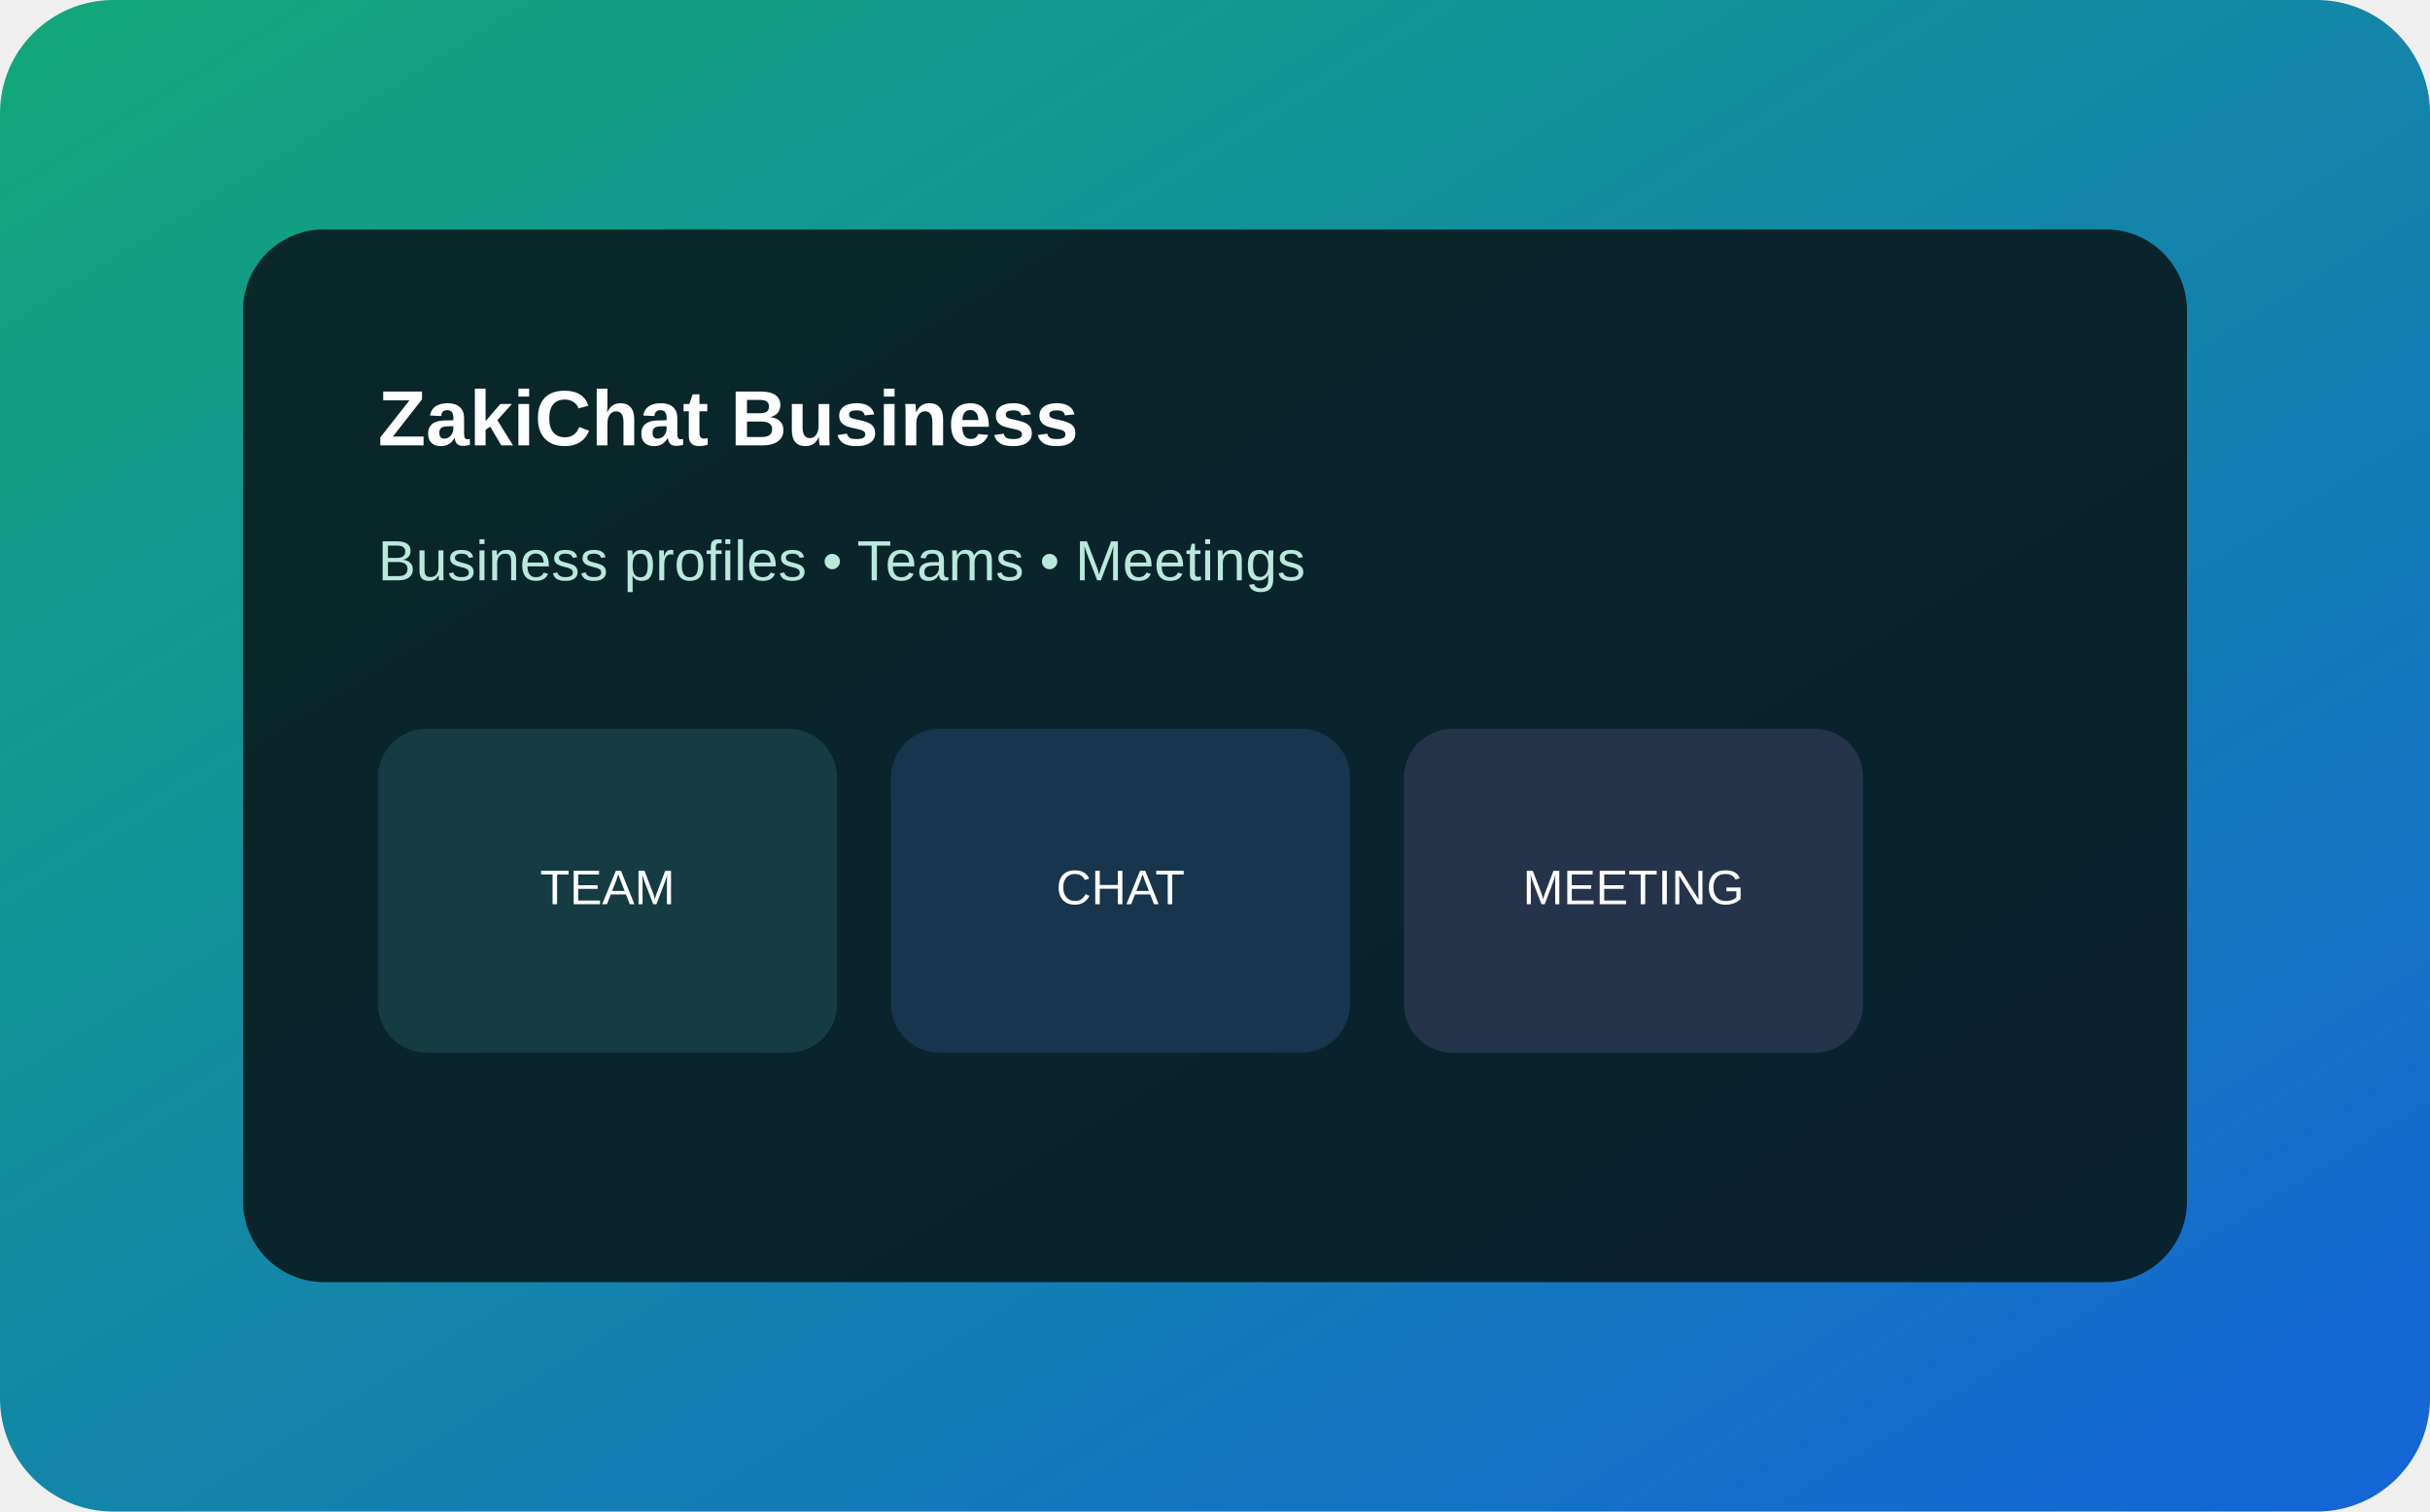
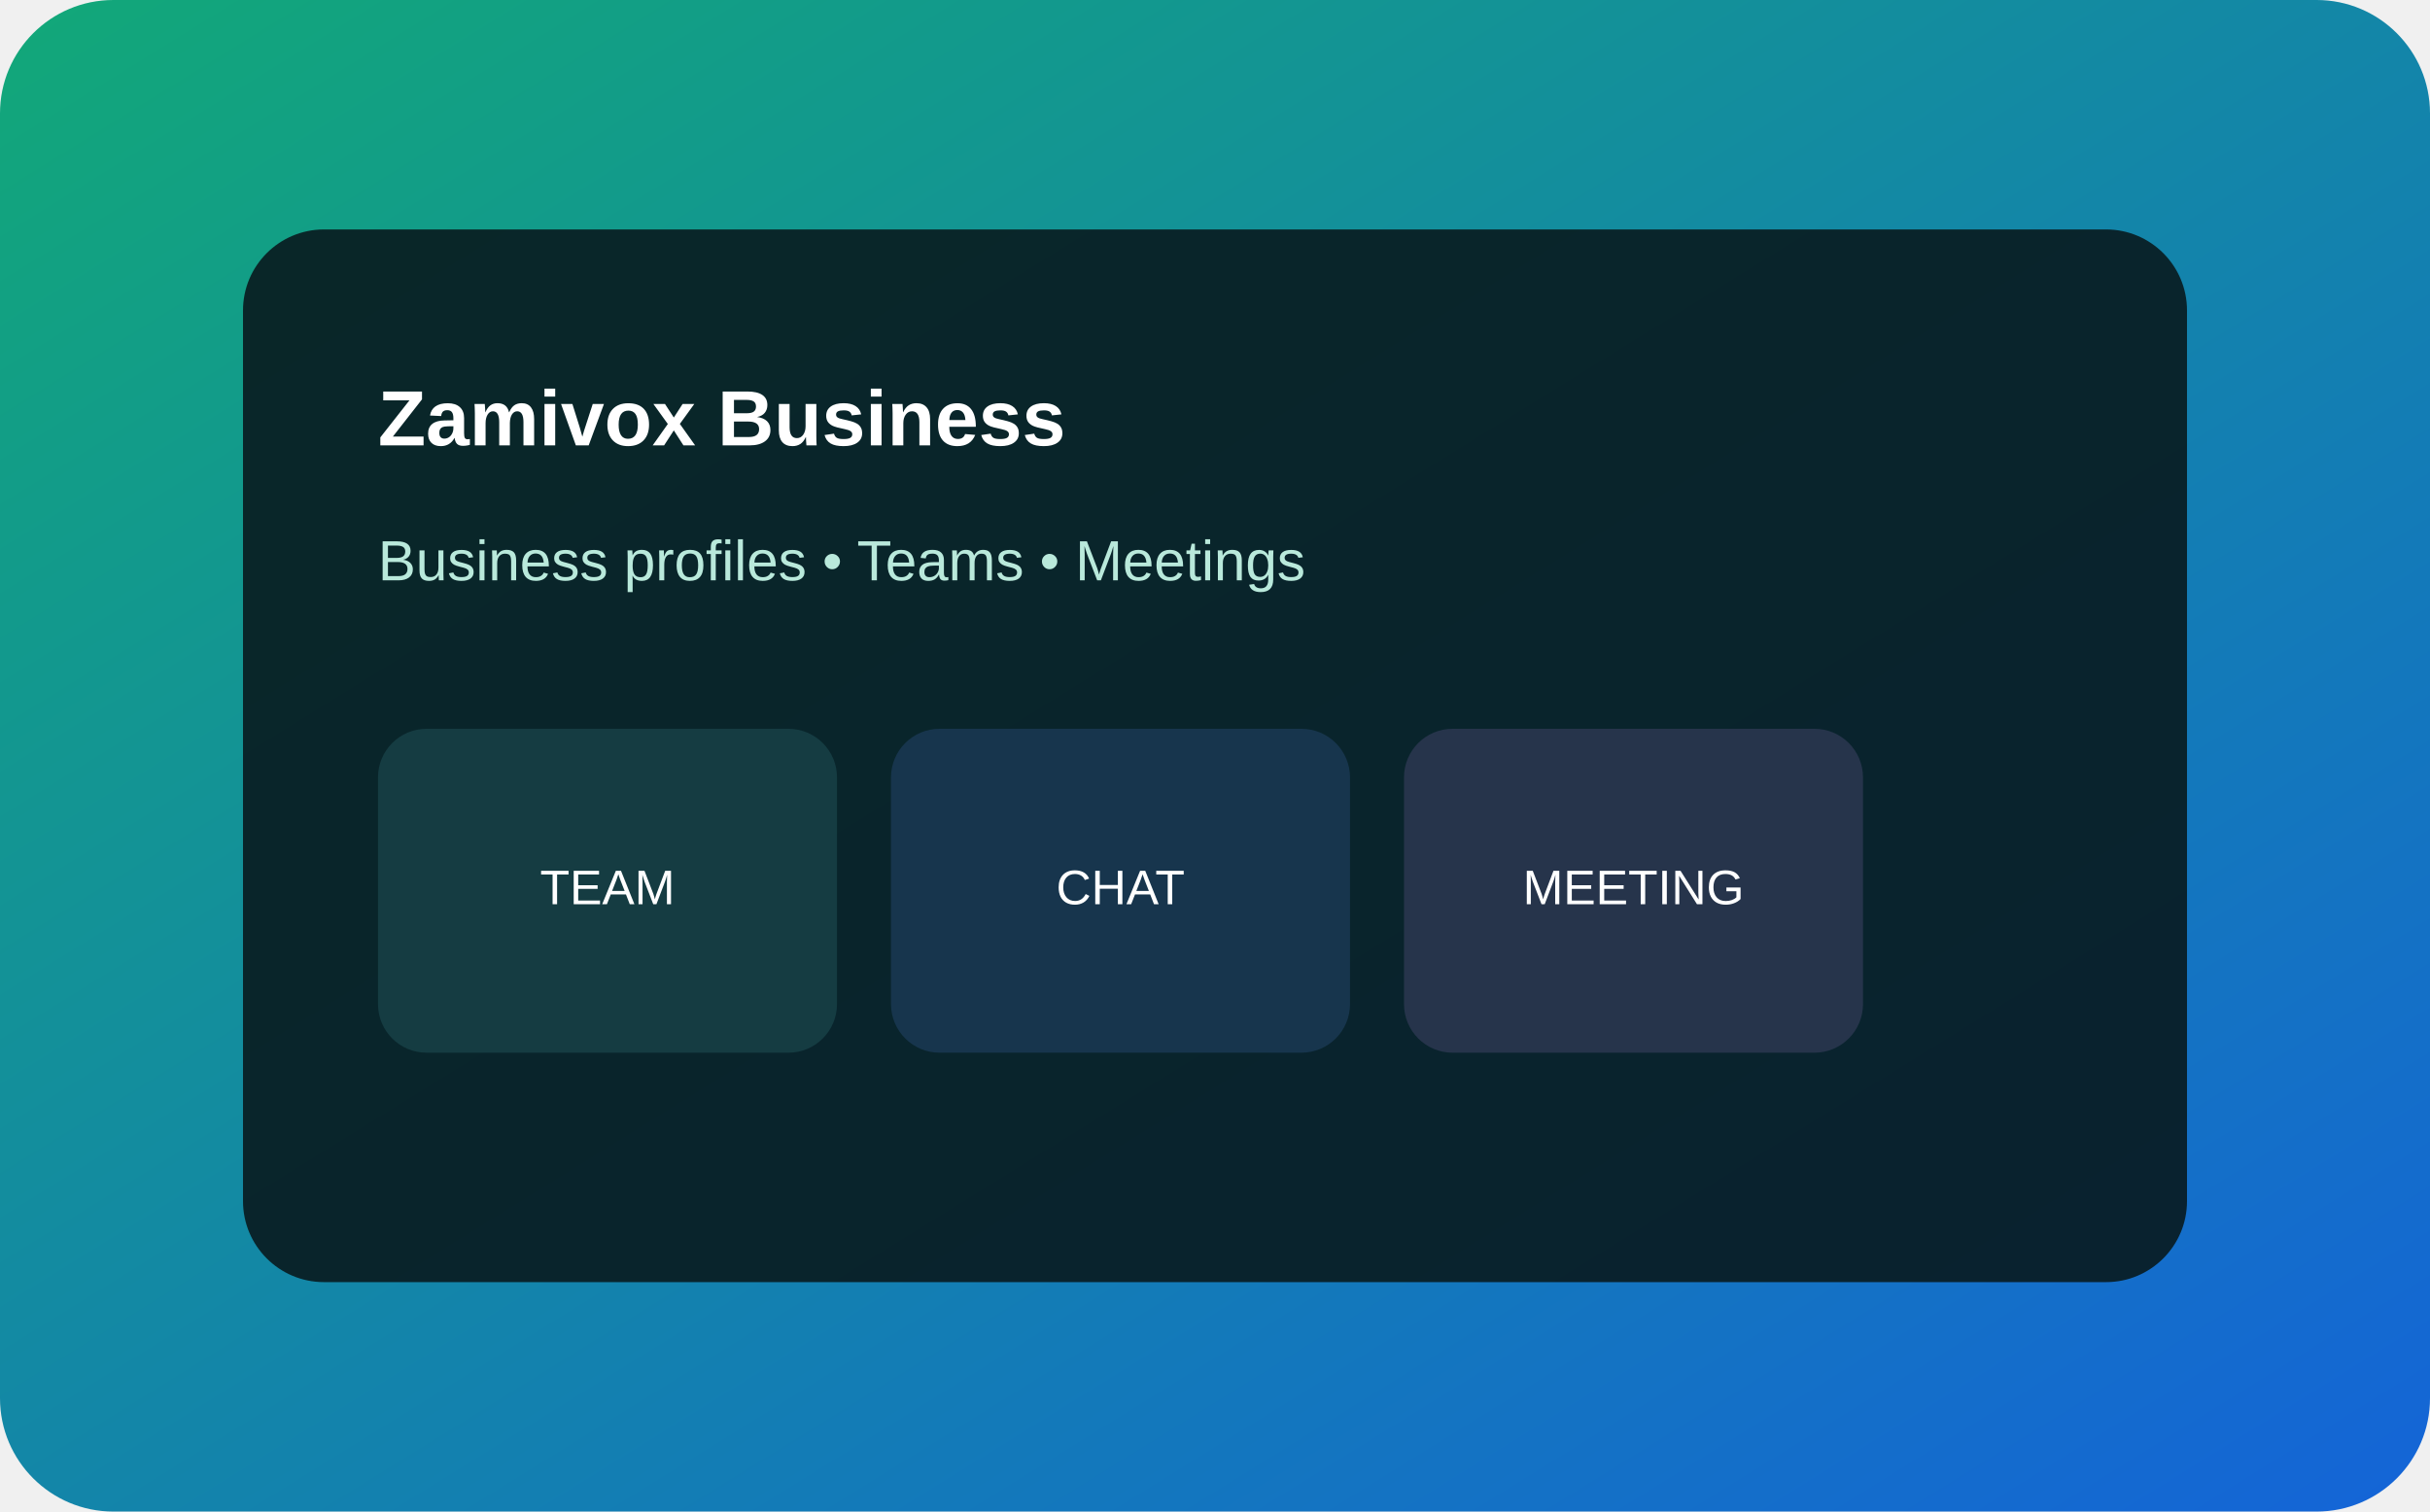
<svg xmlns="http://www.w3.org/2000/svg" viewBox="0 0 900 560">
  <defs>
    <linearGradient id="g" x1="0" y1="0" x2="1" y2="1">
      <stop offset="0" stop-color="#12a878" />
      <stop offset="1" stop-color="#1464d8" />
    </linearGradient>
  </defs>
  <rect width="900" height="560" rx="42" fill="url(#g)" />
  <rect x="90" y="85" width="720" height="390" rx="30" fill="#081a1e" opacity=".9" />
-   <text x="140" y="165" fill="#fff" font-family="Arial" font-size="29" font-weight="700">ZakiChat Business</text>
+   <text x="140" y="165" fill="#fff" font-family="Arial" font-size="29" font-weight="700">Zamivox Business</text>
  <text x="140" y="215" fill="#b9e9db" font-family="Arial" font-size="21">Business profiles • Teams • Meetings</text>
  <rect x="140" y="270" width="170" height="120" rx="18" fill="#153c42" />
  <rect x="330" y="270" width="170" height="120" rx="18" fill="#17354d" />
  <rect x="520" y="270" width="170" height="120" rx="18" fill="#26344b" />
  <text x="225" y="335" text-anchor="middle" fill="#fff" font-family="Arial" font-size="18">TEAM</text>
  <text x="415" y="335" text-anchor="middle" fill="#fff" font-family="Arial" font-size="18">CHAT</text>
  <text x="605" y="335" text-anchor="middle" fill="#fff" font-family="Arial" font-size="18">MEETING</text>
</svg>
